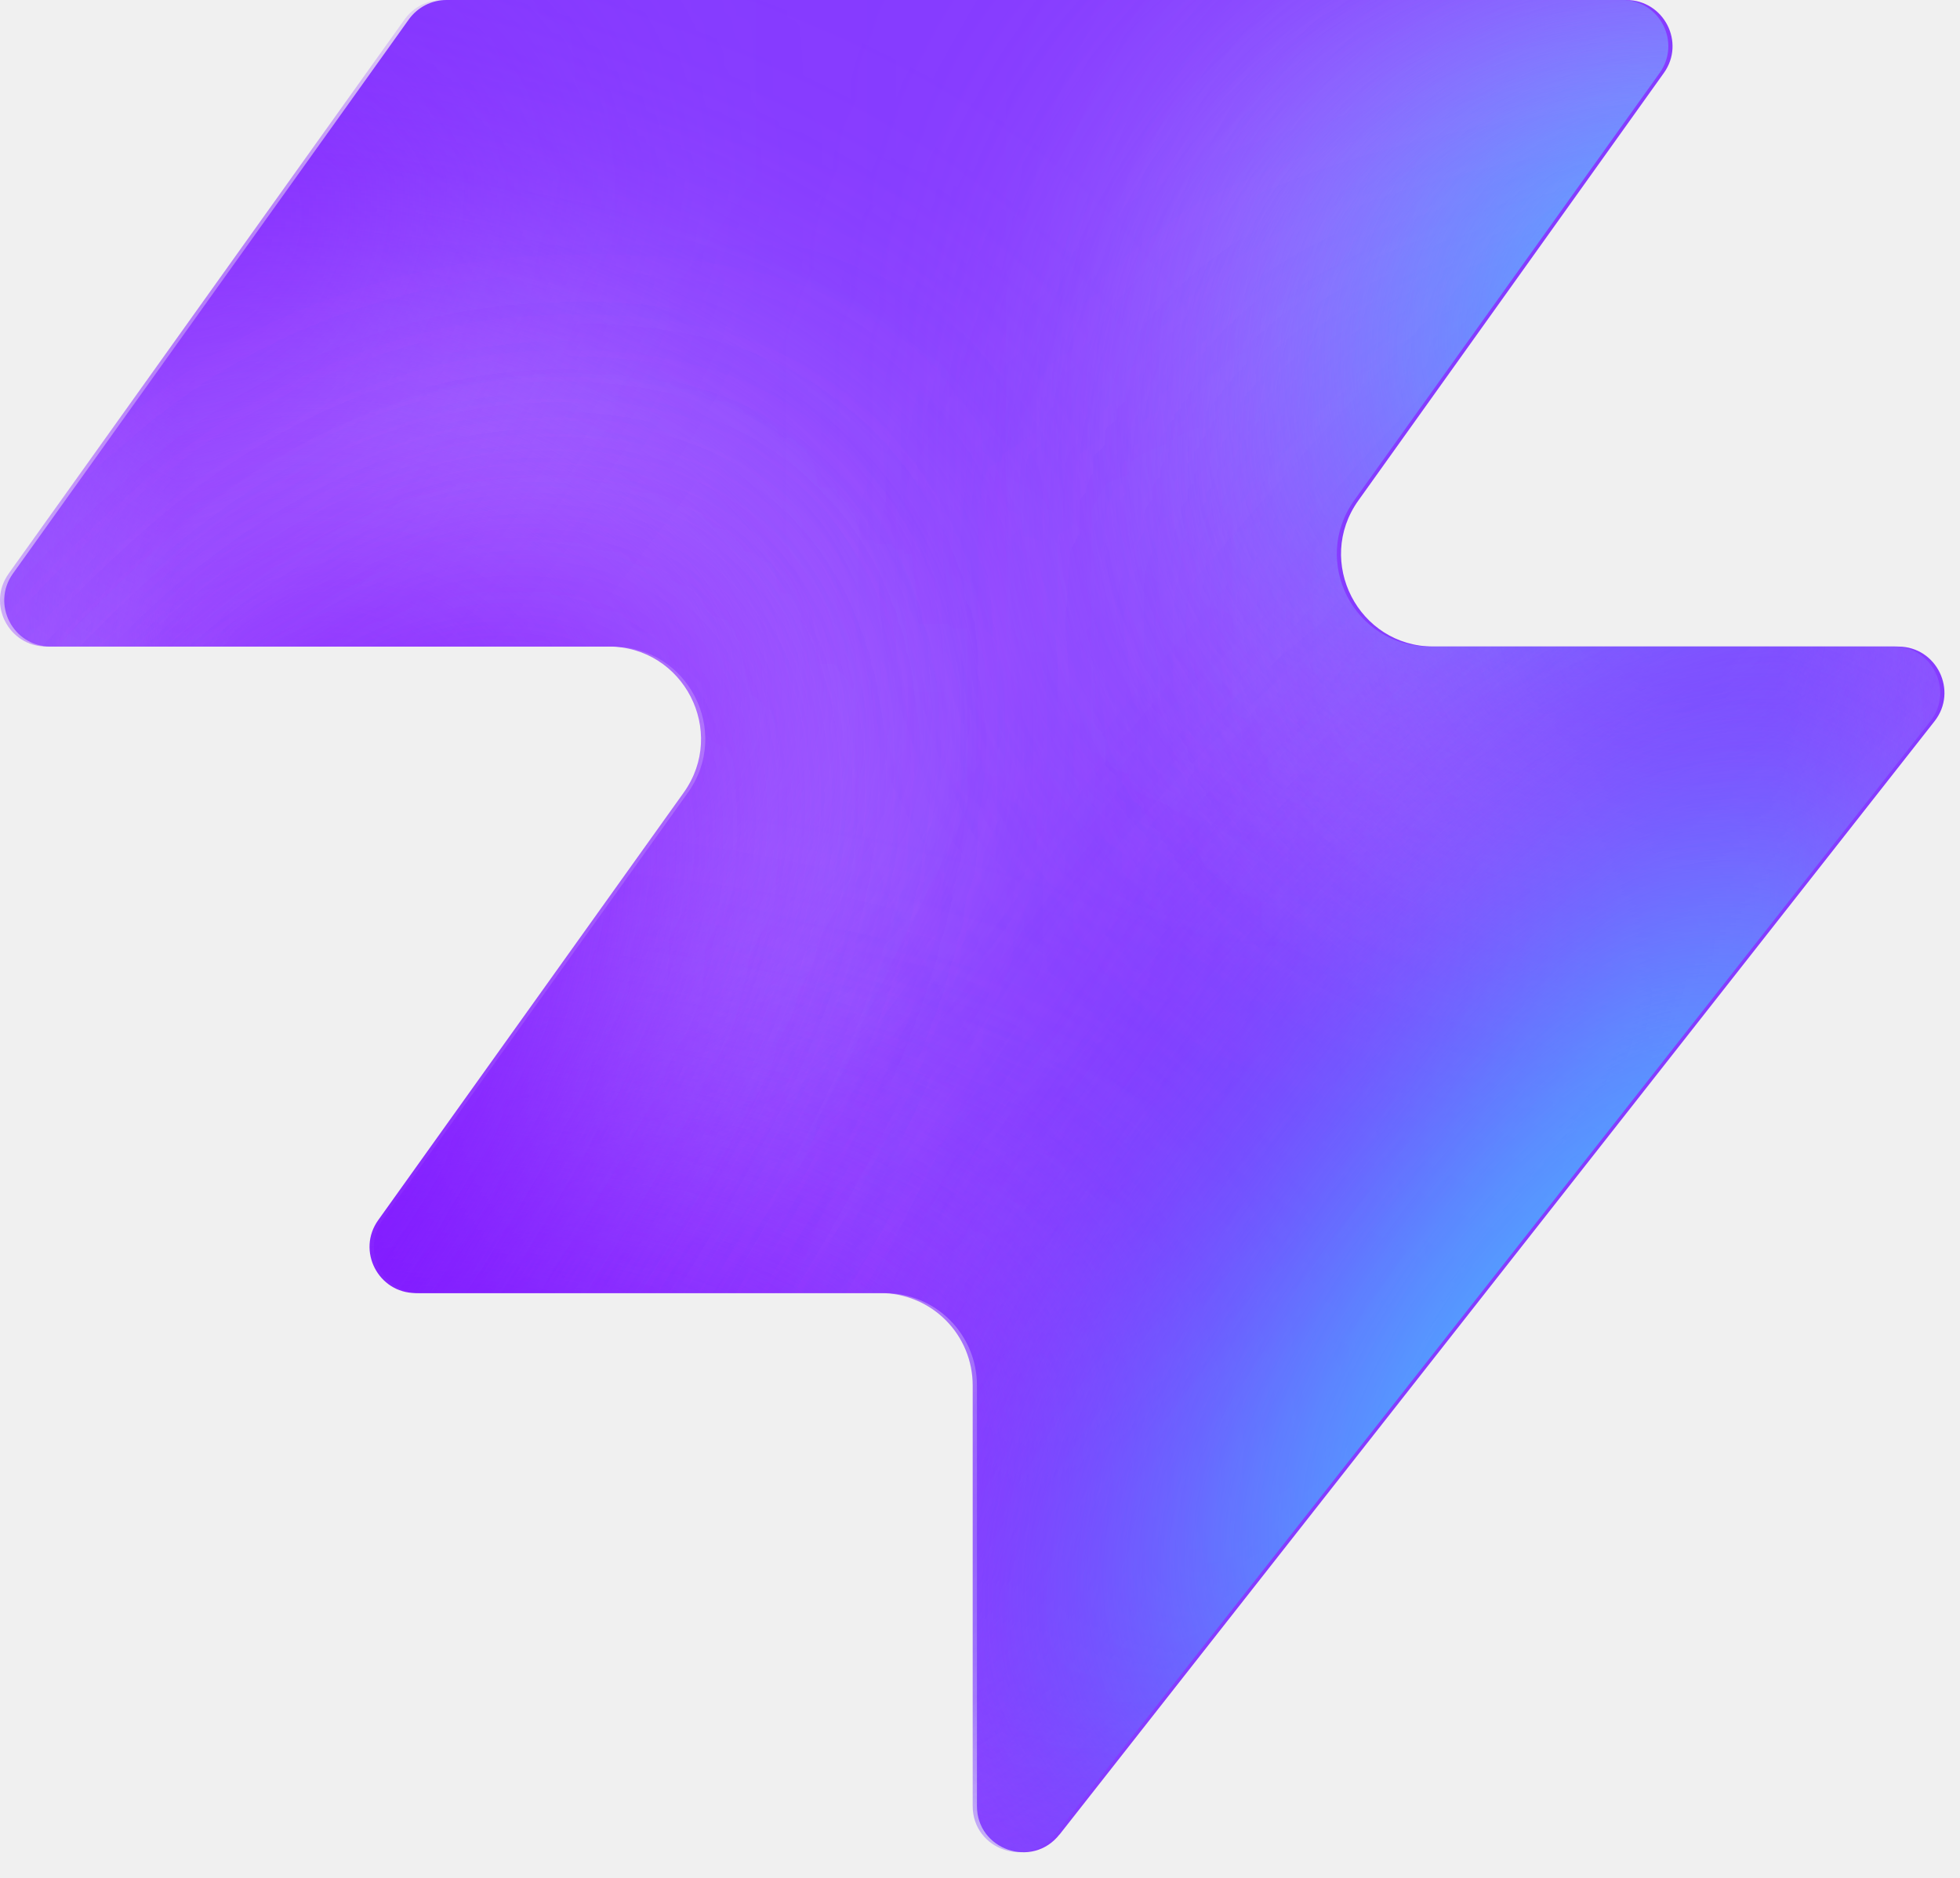
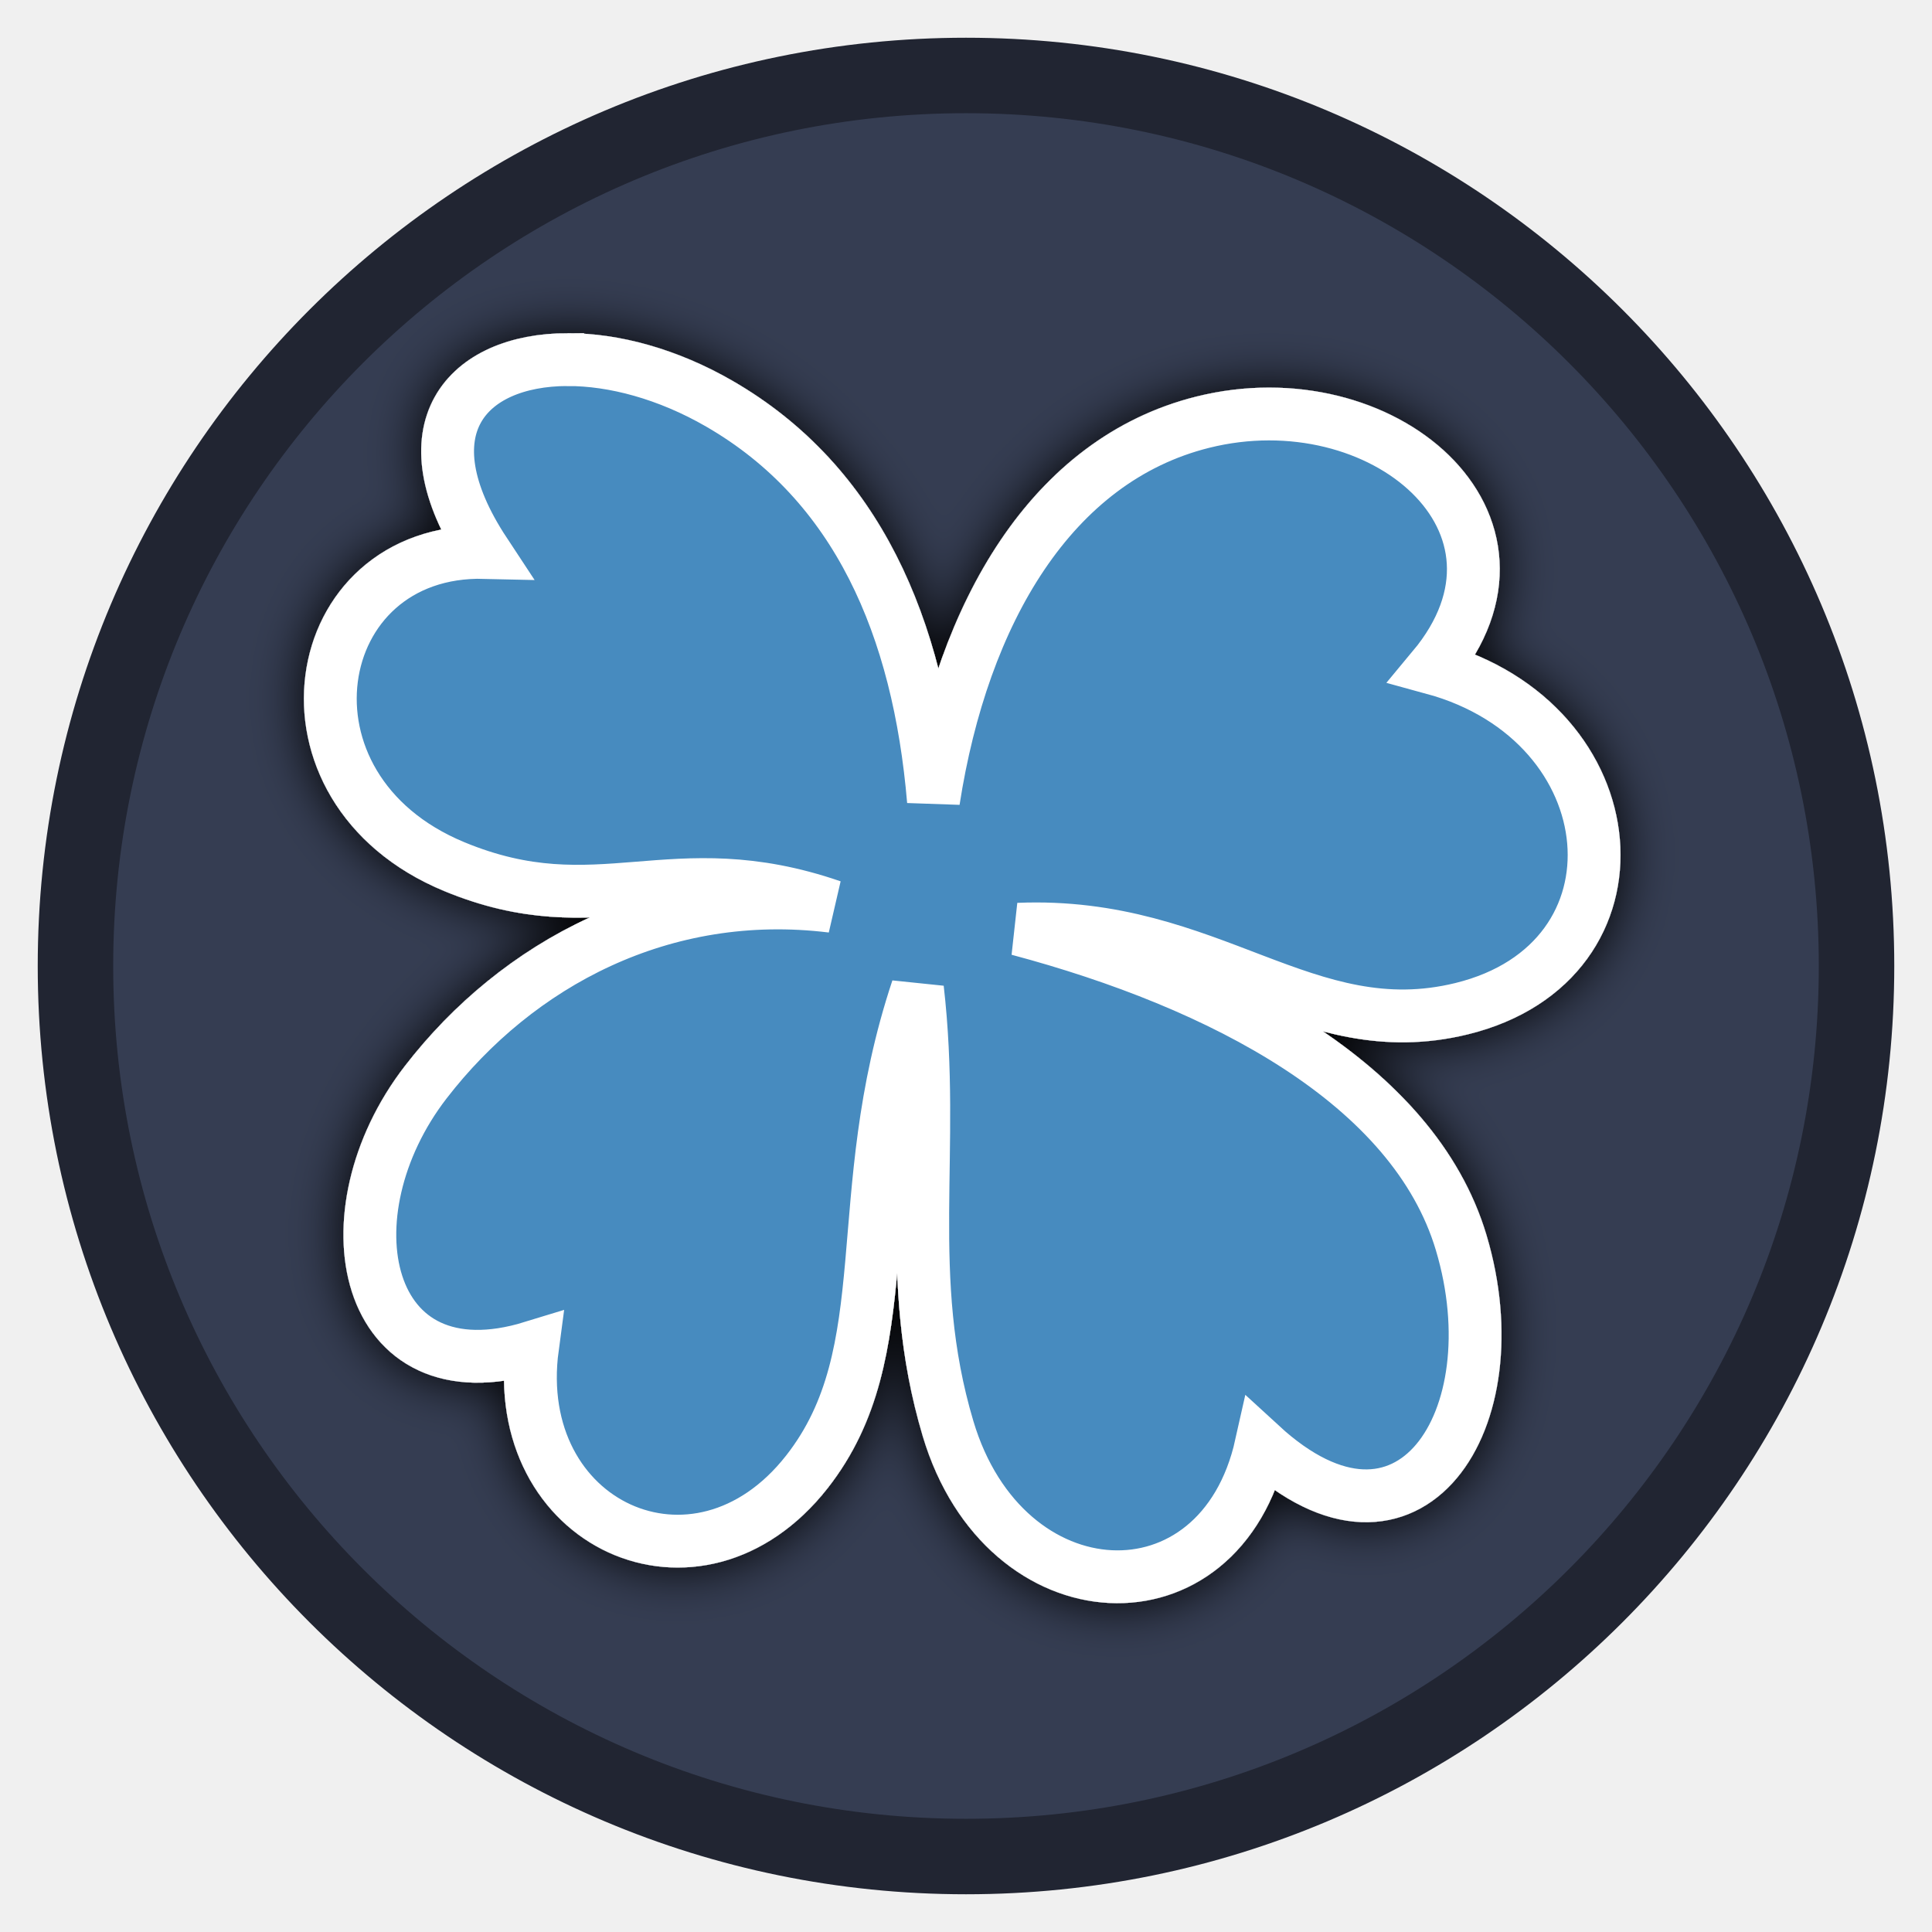
- <svg xmlns="http://www.w3.org/2000/svg" width="48" height="46" fill="none" viewBox="0 0 48 46">
-   <path fill="#863bff" d="M25.946 44.938c-.664.845-2.021.375-2.021-.698V33.937a2.26 2.26 0 0 0-2.262-2.262H10.287c-.92 0-1.456-1.04-.92-1.788l7.48-10.471c1.07-1.497 0-3.578-1.842-3.578H1.237c-.92 0-1.456-1.04-.92-1.788L10.013.474c.214-.297.556-.474.92-.474h28.894c.92 0 1.456 1.04.92 1.788l-7.48 10.471c-1.07 1.498 0 3.579 1.842 3.579h11.377c.943 0 1.473 1.088.89 1.83L25.947 44.94z" style="fill:#863bff;fill:color(display-p3 .525 .23 1);fill-opacity:1" />
-   <mask id="a" width="48" height="46" x="0" y="0" maskUnits="userSpaceOnUse" style="mask-type:alpha">
-     <path fill="#000" d="M25.842 44.938c-.664.844-2.021.375-2.021-.698V33.937a2.26 2.26 0 0 0-2.262-2.262H10.183c-.92 0-1.456-1.04-.92-1.788l7.48-10.471c1.07-1.498 0-3.579-1.842-3.579H1.133c-.92 0-1.456-1.04-.92-1.787L9.91.473c.214-.297.556-.474.92-.474h28.894c.92 0 1.456 1.04.92 1.788l-7.48 10.471c-1.07 1.498 0 3.578 1.842 3.578h11.377c.943 0 1.473 1.088.89 1.832L25.843 44.94z" style="fill:#000;fill-opacity:1" />
-   </mask>
-   <g mask="url(#a)">
-     <g filter="url(#b)">
-       <ellipse cx="5.508" cy="14.704" fill="#ede6ff" rx="5.508" ry="14.704" style="fill:#ede6ff;fill:color(display-p3 .927 .903 1);fill-opacity:1" transform="matrix(.00324 1 1 -.00324 -4.47 31.516)" />
-     </g>
-     <g filter="url(#c)">
-       <ellipse cx="10.399" cy="29.851" fill="#ede6ff" rx="10.399" ry="29.851" style="fill:#ede6ff;fill:color(display-p3 .927 .903 1);fill-opacity:1" transform="matrix(.00324 1 1 -.00324 -39.328 7.883)" />
-     </g>
-     <g filter="url(#d)">
-       <ellipse cx="5.508" cy="30.487" fill="#7e14ff" rx="5.508" ry="30.487" style="fill:#7e14ff;fill:color(display-p3 .492 .077 1);fill-opacity:1" transform="rotate(89.814 -25.913 -14.639)scale(1 -1)" />
-     </g>
-     <g filter="url(#e)">
-       <ellipse cx="5.508" cy="30.599" fill="#7e14ff" rx="5.508" ry="30.599" style="fill:#7e14ff;fill:color(display-p3 .492 .077 1);fill-opacity:1" transform="rotate(89.814 -32.644 -3.334)scale(1 -1)" />
-     </g>
-     <g filter="url(#f)">
-       <ellipse cx="5.508" cy="30.599" fill="#7e14ff" rx="5.508" ry="30.599" style="fill:#7e14ff;fill:color(display-p3 .492 .077 1);fill-opacity:1" transform="matrix(.00324 1 1 -.00324 -34.34 30.47)" />
-     </g>
-     <g filter="url(#g)">
-       <ellipse cx="14.072" cy="22.078" fill="#ede6ff" rx="14.072" ry="22.078" style="fill:#ede6ff;fill:color(display-p3 .927 .903 1);fill-opacity:1" transform="rotate(93.35 24.506 48.493)scale(-1 1)" />
-     </g>
-     <g filter="url(#h)">
-       <ellipse cx="3.47" cy="21.501" fill="#7e14ff" rx="3.47" ry="21.501" style="fill:#7e14ff;fill:color(display-p3 .492 .077 1);fill-opacity:1" transform="rotate(89.009 28.708 47.59)scale(-1 1)" />
-     </g>
-     <g filter="url(#i)">
-       <ellipse cx="3.47" cy="21.501" fill="#7e14ff" rx="3.47" ry="21.501" style="fill:#7e14ff;fill:color(display-p3 .492 .077 1);fill-opacity:1" transform="rotate(89.009 28.708 47.59)scale(-1 1)" />
-     </g>
-     <g filter="url(#j)">
-       <ellipse cx=".387" cy="8.972" fill="#7e14ff" rx="4.407" ry="29.108" style="fill:#7e14ff;fill:color(display-p3 .492 .077 1);fill-opacity:1" transform="rotate(39.51 .387 8.972)" />
-     </g>
-     <g filter="url(#k)">
-       <ellipse cx="47.523" cy="-6.092" fill="#7e14ff" rx="4.407" ry="29.108" style="fill:#7e14ff;fill:color(display-p3 .492 .077 1);fill-opacity:1" transform="rotate(37.892 47.523 -6.092)" />
-     </g>
-     <g filter="url(#l)">
-       <ellipse cx="41.412" cy="6.333" fill="#47bfff" rx="5.971" ry="9.665" style="fill:#47bfff;fill:color(display-p3 .28 .748 1);fill-opacity:1" transform="rotate(37.892 41.412 6.333)" />
-     </g>
-     <g filter="url(#m)">
-       <ellipse cx="-1.879" cy="38.332" fill="#7e14ff" rx="4.407" ry="29.108" style="fill:#7e14ff;fill:color(display-p3 .492 .077 1);fill-opacity:1" transform="rotate(37.892 -1.88 38.332)" />
-     </g>
-     <g filter="url(#n)">
-       <ellipse cx="-1.879" cy="38.332" fill="#7e14ff" rx="4.407" ry="29.108" style="fill:#7e14ff;fill:color(display-p3 .492 .077 1);fill-opacity:1" transform="rotate(37.892 -1.88 38.332)" />
-     </g>
-     <g filter="url(#o)">
-       <ellipse cx="35.651" cy="29.907" fill="#7e14ff" rx="4.407" ry="29.108" style="fill:#7e14ff;fill:color(display-p3 .492 .077 1);fill-opacity:1" transform="rotate(37.892 35.651 29.907)" />
-     </g>
-     <g filter="url(#p)">
-       <ellipse cx="38.418" cy="32.4" fill="#47bfff" rx="5.971" ry="15.297" style="fill:#47bfff;fill:color(display-p3 .28 .748 1);fill-opacity:1" transform="rotate(37.892 38.418 32.4)" />
-     </g>
-   </g>
+ <svg xmlns="http://www.w3.org/2000/svg" style="height: 512px; width: 512px;" viewBox="0 0 512 512">
  <defs>
-     <filter id="b" width="60.045" height="41.654" x="-19.77" y="16.149" color-interpolation-filters="sRGB" filterUnits="userSpaceOnUse">
-       <feFlood flood-opacity="0" result="BackgroundImageFix" />
-       <feBlend in="SourceGraphic" in2="BackgroundImageFix" result="shape" />
-       <feGaussianBlur result="effect1_foregroundBlur_2002_17158" stdDeviation="7.659" />
-     </filter>
-     <filter id="c" width="90.34" height="51.437" x="-54.613" y="-7.533" color-interpolation-filters="sRGB" filterUnits="userSpaceOnUse">
-       <feFlood flood-opacity="0" result="BackgroundImageFix" />
-       <feBlend in="SourceGraphic" in2="BackgroundImageFix" result="shape" />
-       <feGaussianBlur result="effect1_foregroundBlur_2002_17158" stdDeviation="7.659" />
-     </filter>
-     <filter id="d" width="79.355" height="29.4" x="-49.64" y="2.03" color-interpolation-filters="sRGB" filterUnits="userSpaceOnUse">
-       <feFlood flood-opacity="0" result="BackgroundImageFix" />
-       <feBlend in="SourceGraphic" in2="BackgroundImageFix" result="shape" />
-       <feGaussianBlur result="effect1_foregroundBlur_2002_17158" stdDeviation="4.596" />
-     </filter>
-     <filter id="e" width="79.579" height="29.4" x="-45.045" y="20.029" color-interpolation-filters="sRGB" filterUnits="userSpaceOnUse">
-       <feFlood flood-opacity="0" result="BackgroundImageFix" />
-       <feBlend in="SourceGraphic" in2="BackgroundImageFix" result="shape" />
-       <feGaussianBlur result="effect1_foregroundBlur_2002_17158" stdDeviation="4.596" />
-     </filter>
-     <filter id="f" width="79.579" height="29.4" x="-43.513" y="21.178" color-interpolation-filters="sRGB" filterUnits="userSpaceOnUse">
-       <feFlood flood-opacity="0" result="BackgroundImageFix" />
-       <feBlend in="SourceGraphic" in2="BackgroundImageFix" result="shape" />
-       <feGaussianBlur result="effect1_foregroundBlur_2002_17158" stdDeviation="4.596" />
-     </filter>
-     <filter id="g" width="74.749" height="58.852" x="15.756" y="-17.901" color-interpolation-filters="sRGB" filterUnits="userSpaceOnUse">
-       <feFlood flood-opacity="0" result="BackgroundImageFix" />
-       <feBlend in="SourceGraphic" in2="BackgroundImageFix" result="shape" />
-       <feGaussianBlur result="effect1_foregroundBlur_2002_17158" stdDeviation="7.659" />
-     </filter>
-     <filter id="h" width="61.377" height="25.362" x="23.548" y="2.284" color-interpolation-filters="sRGB" filterUnits="userSpaceOnUse">
-       <feFlood flood-opacity="0" result="BackgroundImageFix" />
-       <feBlend in="SourceGraphic" in2="BackgroundImageFix" result="shape" />
-       <feGaussianBlur result="effect1_foregroundBlur_2002_17158" stdDeviation="4.596" />
-     </filter>
-     <filter id="i" width="61.377" height="25.362" x="23.548" y="2.284" color-interpolation-filters="sRGB" filterUnits="userSpaceOnUse">
-       <feFlood flood-opacity="0" result="BackgroundImageFix" />
-       <feBlend in="SourceGraphic" in2="BackgroundImageFix" result="shape" />
-       <feGaussianBlur result="effect1_foregroundBlur_2002_17158" stdDeviation="4.596" />
-     </filter>
-     <filter id="j" width="56.045" height="63.649" x="-27.636" y="-22.853" color-interpolation-filters="sRGB" filterUnits="userSpaceOnUse">
-       <feFlood flood-opacity="0" result="BackgroundImageFix" />
-       <feBlend in="SourceGraphic" in2="BackgroundImageFix" result="shape" />
-       <feGaussianBlur result="effect1_foregroundBlur_2002_17158" stdDeviation="4.596" />
-     </filter>
-     <filter id="k" width="54.814" height="64.646" x="20.116" y="-38.415" color-interpolation-filters="sRGB" filterUnits="userSpaceOnUse">
-       <feFlood flood-opacity="0" result="BackgroundImageFix" />
-       <feBlend in="SourceGraphic" in2="BackgroundImageFix" result="shape" />
-       <feGaussianBlur result="effect1_foregroundBlur_2002_17158" stdDeviation="4.596" />
-     </filter>
-     <filter id="l" width="33.541" height="35.313" x="24.641" y="-11.323" color-interpolation-filters="sRGB" filterUnits="userSpaceOnUse">
-       <feFlood flood-opacity="0" result="BackgroundImageFix" />
-       <feBlend in="SourceGraphic" in2="BackgroundImageFix" result="shape" />
-       <feGaussianBlur result="effect1_foregroundBlur_2002_17158" stdDeviation="4.596" />
-     </filter>
-     <filter id="m" width="54.814" height="64.646" x="-29.286" y="6.009" color-interpolation-filters="sRGB" filterUnits="userSpaceOnUse">
-       <feFlood flood-opacity="0" result="BackgroundImageFix" />
-       <feBlend in="SourceGraphic" in2="BackgroundImageFix" result="shape" />
-       <feGaussianBlur result="effect1_foregroundBlur_2002_17158" stdDeviation="4.596" />
-     </filter>
-     <filter id="n" width="54.814" height="64.646" x="-29.286" y="6.009" color-interpolation-filters="sRGB" filterUnits="userSpaceOnUse">
-       <feFlood flood-opacity="0" result="BackgroundImageFix" />
-       <feBlend in="SourceGraphic" in2="BackgroundImageFix" result="shape" />
-       <feGaussianBlur result="effect1_foregroundBlur_2002_17158" stdDeviation="4.596" />
-     </filter>
-     <filter id="o" width="54.814" height="64.646" x="8.244" y="-2.416" color-interpolation-filters="sRGB" filterUnits="userSpaceOnUse">
-       <feFlood flood-opacity="0" result="BackgroundImageFix" />
-       <feBlend in="SourceGraphic" in2="BackgroundImageFix" result="shape" />
-       <feGaussianBlur result="effect1_foregroundBlur_2002_17158" stdDeviation="4.596" />
-     </filter>
-     <filter id="p" width="39.409" height="43.623" x="18.713" y="10.588" color-interpolation-filters="sRGB" filterUnits="userSpaceOnUse">
-       <feFlood flood-opacity="0" result="BackgroundImageFix" />
-       <feBlend in="SourceGraphic" in2="BackgroundImageFix" result="shape" />
-       <feGaussianBlur result="effect1_foregroundBlur_2002_17158" stdDeviation="4.596" />
+     <filter id="shadow-1" height="300%" width="300%" x="-100%" y="-100%">
+       <feFlood flood-color="rgba(0, 0, 0, 1)" result="flood" />
+       <feComposite in="flood" in2="SourceGraphic" operator="atop" result="composite" />
+       <feGaussianBlur in="composite" stdDeviation="10" result="blur" />
+       <feOffset result="offset" />
+       <feComposite in="SourceGraphic" in2="offset" operator="over" />
    </filter>
  </defs>
+   <circle cx="256" cy="256" r="236" fill="#353d52" fill-opacity="1" stroke="#212532" stroke-opacity="1" stroke-width="20" />
+   <g class="" style="" transform="translate(0,0)">
+     <path d="M105.186 26.426c-38.314.06-62.13 26.334-31.37 72.994C6.192 97.785-9.36 188.75 62.29 218.39c54.838 22.684 82.008-6.012 142.985 15.008-64.015-7.88-119.143 21.696-153.814 66.6-38.507 49.87-24.104 120.148 40.41 100.332-9.024 67.12 62.385 100.137 103.907 47.166 35.793-45.66 15.51-103.756 41.842-182.885 7.1 61.706-5.617 108.762 11.573 166.478 21.393 71.83 103.075 75.605 118.537 6.34 55.84 51.31 95.82-9.41 75.754-76.643-17.993-60.285-90.76-98.2-167.65-118.703 72.808-3.032 108.846 44.51 167.78 30.084 72.446-17.734 64.365-108.426-10.823-128.922 45.767-54.918-19.446-110.047-87.18-93.117-57.113 14.275-90.85 71.977-101.928 143.33-5.55-65.618-28.823-120.138-81.03-150.316-19.64-11.353-40.05-16.74-57.466-16.714z" fill="#478bbf" fill-opacity="1" stroke="#ffffff" stroke-opacity="1" stroke-width="20" transform="translate(76.8, 76.8) scale(0.7, 0.7) rotate(0, 256, 256) skewX(0) skewY(0)" filter="url(#shadow-1)" />
+   </g>
</svg>
